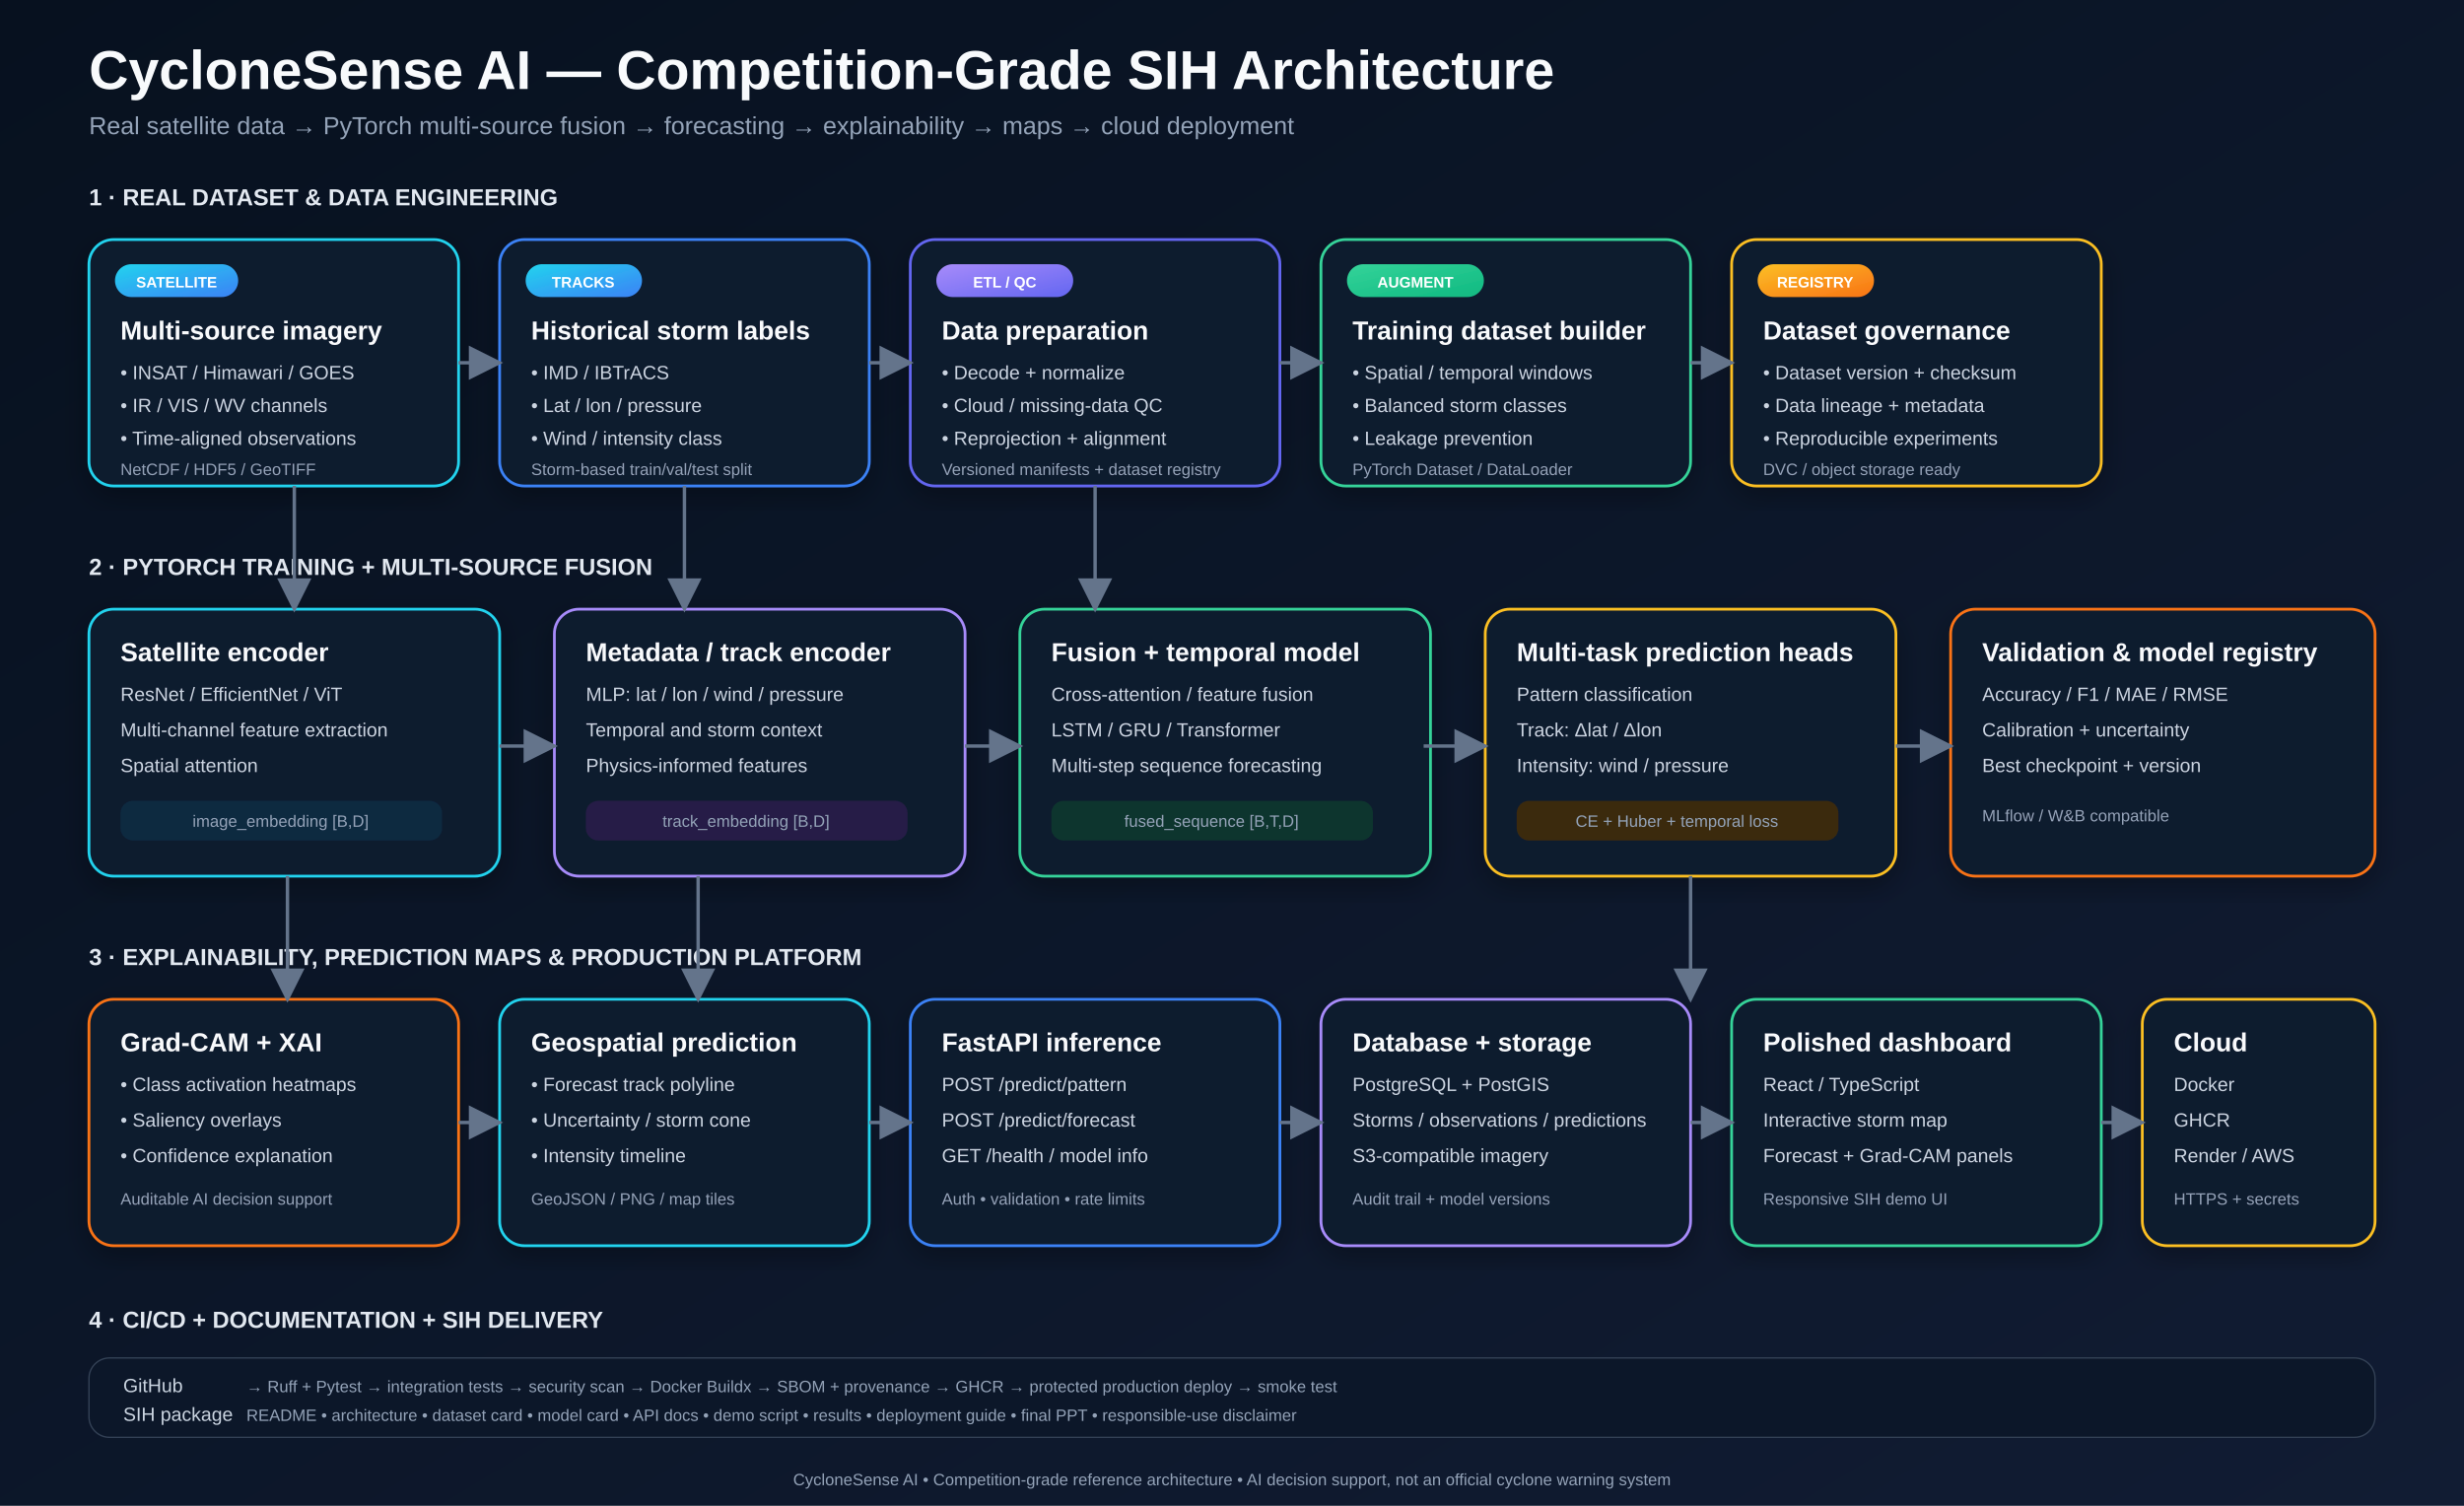
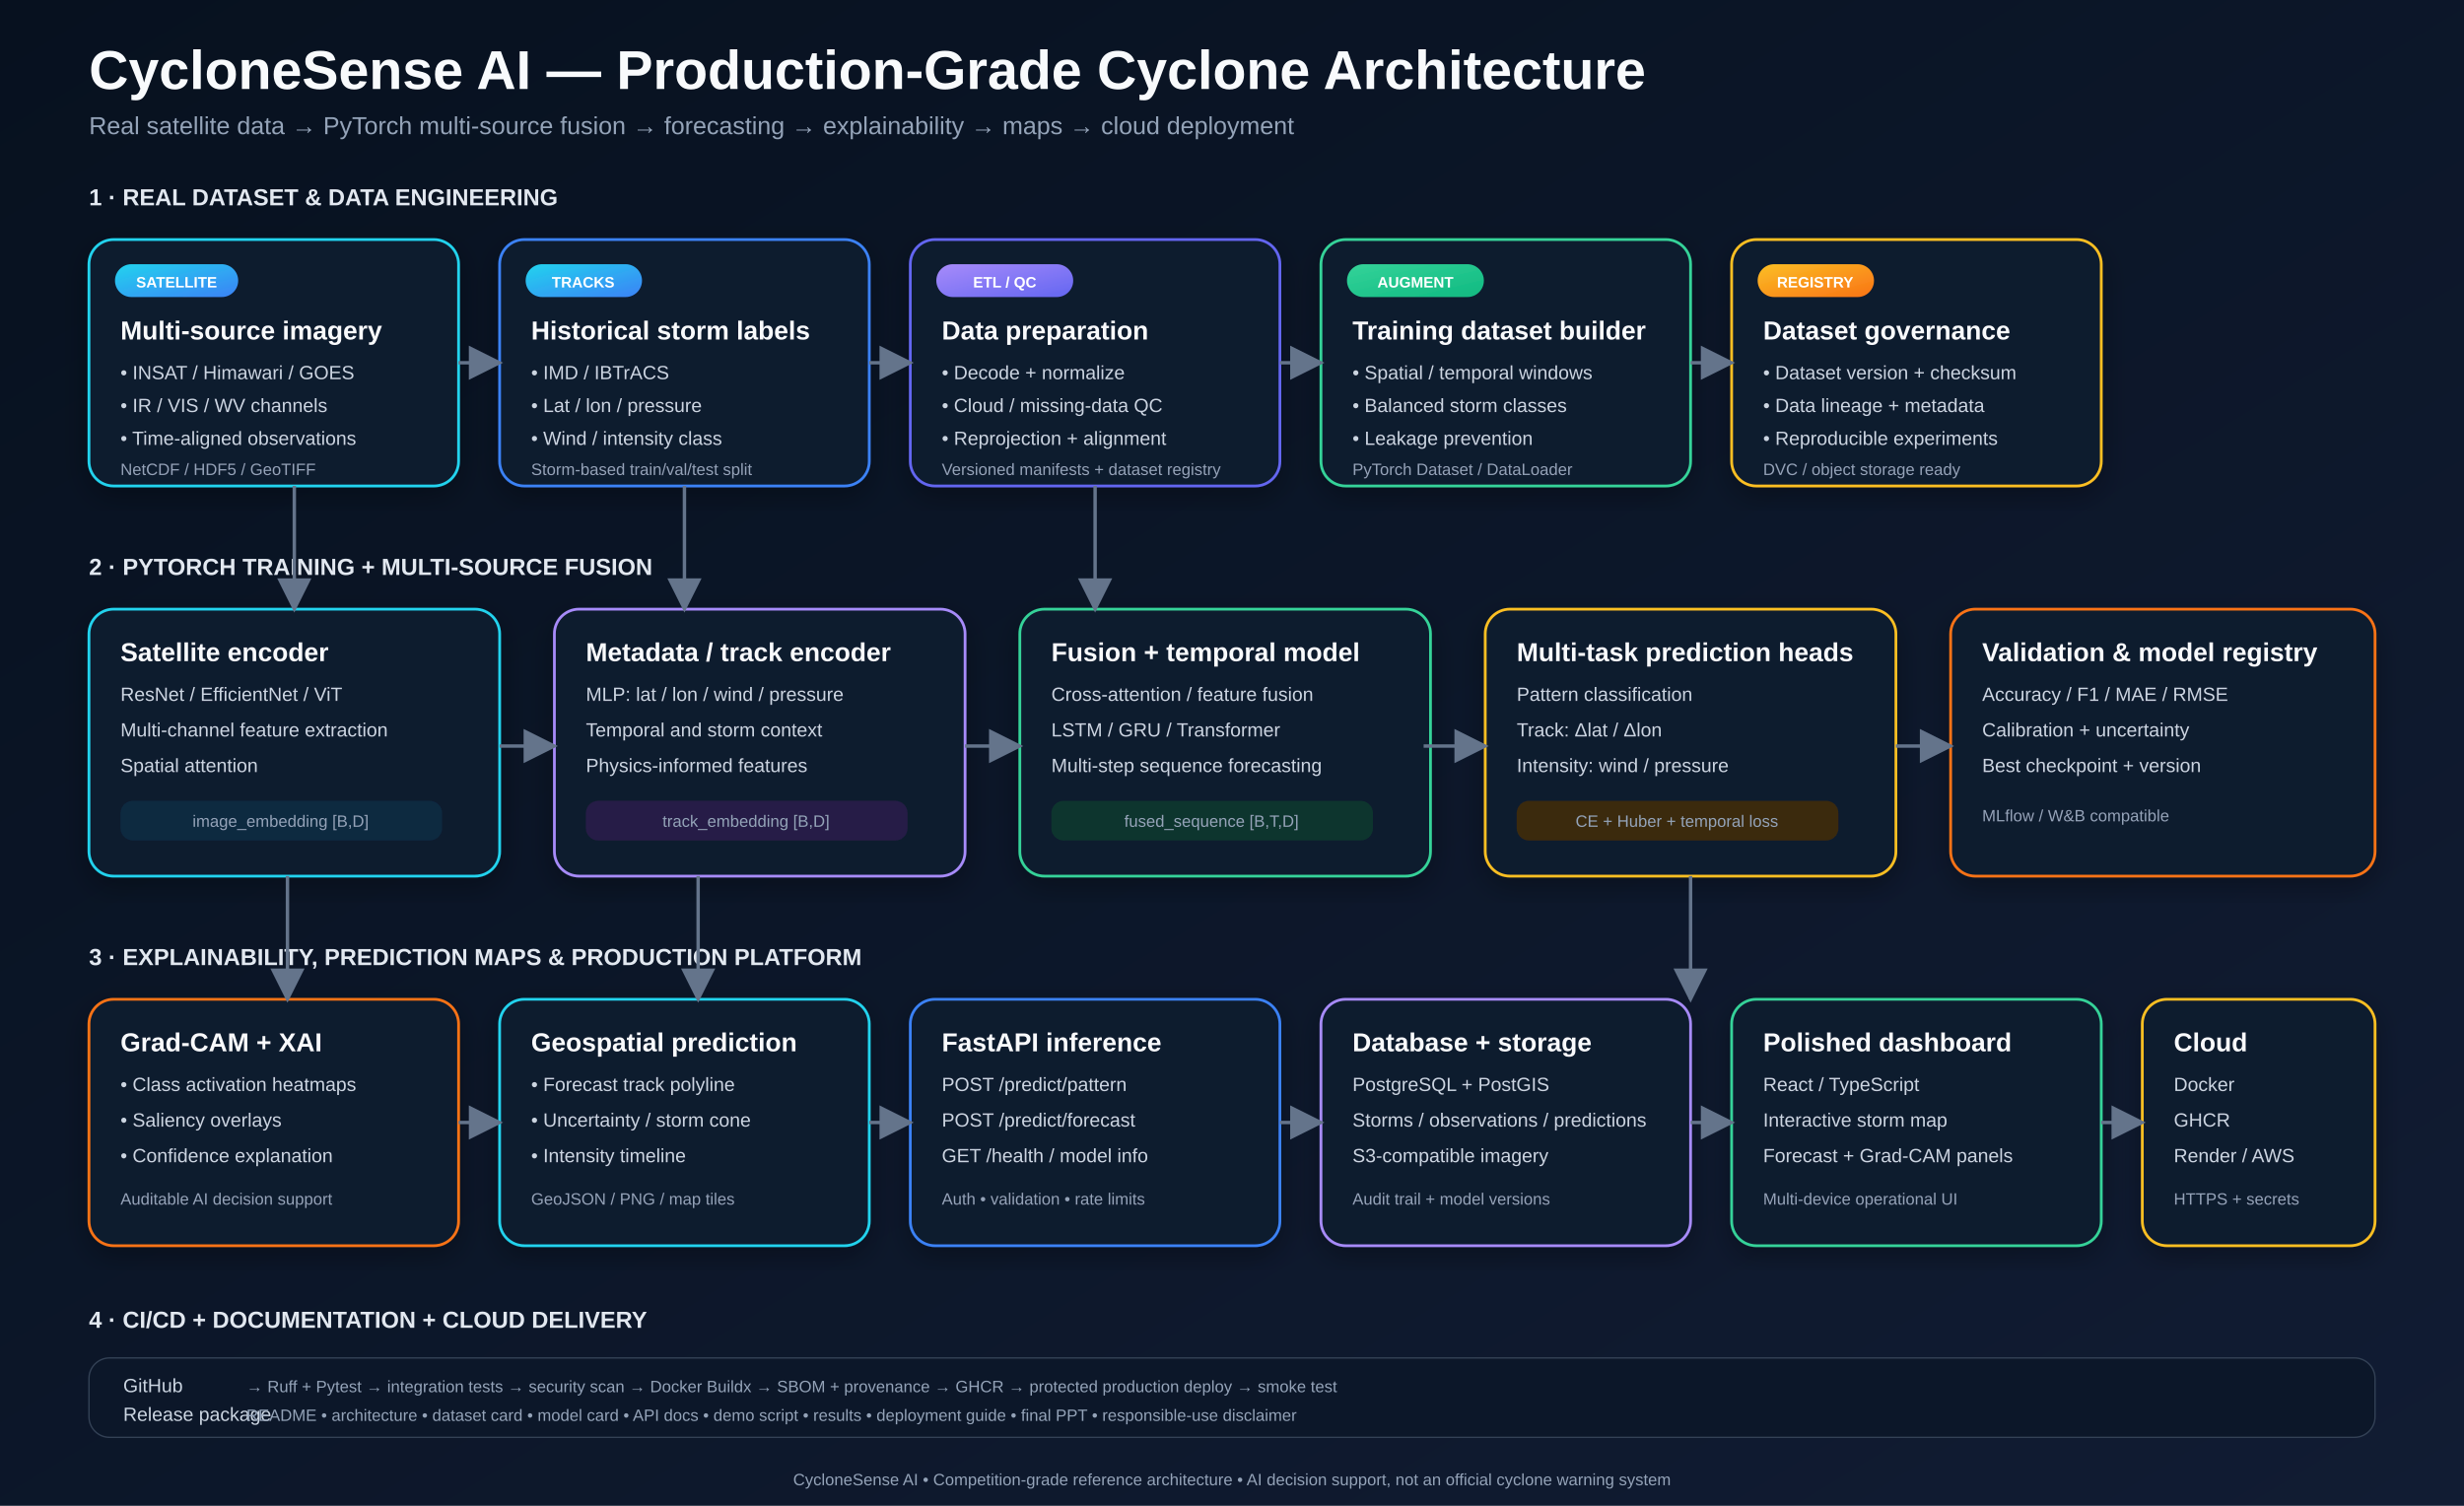
<svg xmlns="http://www.w3.org/2000/svg" width="1800" height="1100" viewBox="0 0 1800 1100">
  <defs>
    <linearGradient id="bg" x1="0" y1="0" x2="1" y2="1">
      <stop offset="0" stop-color="#07111f" />
      <stop offset="1" stop-color="#111c33" />
    </linearGradient>
    <linearGradient id="c" x1="0" y1="0" x2="1" y2="1">
      <stop offset="0" stop-color="#22d3ee" />
      <stop offset="1" stop-color="#3b82f6" />
    </linearGradient>
    <linearGradient id="p" x1="0" y1="0" x2="1" y2="1">
      <stop offset="0" stop-color="#a78bfa" />
      <stop offset="1" stop-color="#6366f1" />
    </linearGradient>
    <linearGradient id="g" x1="0" y1="0" x2="1" y2="1">
      <stop offset="0" stop-color="#34d399" />
      <stop offset="1" stop-color="#10b981" />
    </linearGradient>
    <linearGradient id="o" x1="0" y1="0" x2="1" y2="1">
      <stop offset="0" stop-color="#fbbf24" />
      <stop offset="1" stop-color="#f97316" />
    </linearGradient>
    <filter id="s">
      <feDropShadow dx="0" dy="7" stdDeviation="10" flood-opacity=".3" />
    </filter>
    <marker id="a" markerWidth="10" markerHeight="10" refX="9" refY="5" orient="auto">
      <path d="M0 0L10 5L0 10Z" fill="#64748b" />
    </marker>
    <style>
.t{font:700 40px Arial,sans-serif;fill:#f8fafc}.sub{font:400 18px Arial,sans-serif;fill:#94a3b8}
.sec{font:700 17px Arial,sans-serif;fill:#e2e8f0}.h{font:700 19px Arial,sans-serif;fill:#f8fafc}
.b{font:400 14px Arial,sans-serif;fill:#cbd5e1}.sm{font:500 12px Arial,sans-serif;fill:#94a3b8}
.tag{font:700 11px Arial,sans-serif;fill:#fff}.line{stroke:#64748b;stroke-width:2.5;fill:none;marker-end:url(#a)}
</style>
  </defs>
  <rect width="1800" height="1100" fill="url(#bg)" />
-   <text x="65" y="65" class="t">CycloneSense AI — Competition-Grade SIH Architecture</text>
+   <text x="65" y="65" class="t">CycloneSense AI — Production-Grade Cyclone Architecture</text>
  <text x="65" y="98" class="sub">Real satellite data → PyTorch multi-source fusion → forecasting → explainability → maps → cloud deployment</text>
  <text x="65" y="150" class="sec">1 · REAL DATASET &amp; DATA ENGINEERING</text>
  <g filter="url(#s)">
    <rect x="65" y="175" width="270" height="180" rx="18" fill="#101b2e" stroke="#22d3ee" stroke-width="2" />
    <rect x="84" y="193" width="90" height="24" rx="12" fill="url(#c)" />
    <text x="129" y="210" text-anchor="middle" class="tag">SATELLITE</text>
    <text x="88" y="248" class="h">Multi-source imagery</text>
    <text x="88" y="277" class="b">• INSAT / Himawari / GOES</text>
    <text x="88" y="301" class="b">• IR / VIS / WV channels</text>
    <text x="88" y="325" class="b">• Time-aligned observations</text>
    <text x="88" y="347" class="sm">NetCDF / HDF5 / GeoTIFF</text>
  </g>
  <g filter="url(#s)">
    <rect x="365" y="175" width="270" height="180" rx="18" fill="#101b2e" stroke="#3b82f6" stroke-width="2" />
    <rect x="384" y="193" width="85" height="24" rx="12" fill="url(#c)" />
    <text x="426" y="210" text-anchor="middle" class="tag">TRACKS</text>
    <text x="388" y="248" class="h">Historical storm labels</text>
    <text x="388" y="277" class="b">• IMD / IBTrACS</text>
    <text x="388" y="301" class="b">• Lat / lon / pressure</text>
    <text x="388" y="325" class="b">• Wind / intensity class</text>
    <text x="388" y="347" class="sm">Storm-based train/val/test split</text>
  </g>
  <g filter="url(#s)">
    <rect x="665" y="175" width="270" height="180" rx="18" fill="#101b2e" stroke="#6366f1" stroke-width="2" />
    <rect x="684" y="193" width="100" height="24" rx="12" fill="url(#p)" />
    <text x="734" y="210" text-anchor="middle" class="tag">ETL / QC</text>
    <text x="688" y="248" class="h">Data preparation</text>
    <text x="688" y="277" class="b">• Decode + normalize</text>
    <text x="688" y="301" class="b">• Cloud / missing-data QC</text>
    <text x="688" y="325" class="b">• Reprojection + alignment</text>
    <text x="688" y="347" class="sm">Versioned manifests + dataset registry</text>
  </g>
  <g filter="url(#s)">
    <rect x="965" y="175" width="270" height="180" rx="18" fill="#101b2e" stroke="#34d399" stroke-width="2" />
    <rect x="984" y="193" width="100" height="24" rx="12" fill="url(#g)" />
    <text x="1034" y="210" text-anchor="middle" class="tag">AUGMENT</text>
    <text x="988" y="248" class="h">Training dataset builder</text>
    <text x="988" y="277" class="b">• Spatial / temporal windows</text>
    <text x="988" y="301" class="b">• Balanced storm classes</text>
    <text x="988" y="325" class="b">• Leakage prevention</text>
    <text x="988" y="347" class="sm">PyTorch Dataset / DataLoader</text>
  </g>
  <g filter="url(#s)">
    <rect x="1265" y="175" width="270" height="180" rx="18" fill="#101b2e" stroke="#fbbf24" stroke-width="2" />
    <rect x="1284" y="193" width="85" height="24" rx="12" fill="url(#o)" />
    <text x="1326" y="210" text-anchor="middle" class="tag">REGISTRY</text>
    <text x="1288" y="248" class="h">Dataset governance</text>
    <text x="1288" y="277" class="b">• Dataset version + checksum</text>
    <text x="1288" y="301" class="b">• Data lineage + metadata</text>
    <text x="1288" y="325" class="b">• Reproducible experiments</text>
    <text x="1288" y="347" class="sm">DVC / object storage ready</text>
  </g>
  <path d="M335 265H365" class="line" />
  <path d="M635 265H665" class="line" />
  <path d="M935 265H965" class="line" />
  <path d="M1235 265H1265" class="line" />
  <text x="65" y="420" class="sec">2 · PYTORCH TRAINING + MULTI-SOURCE FUSION</text>
  <g filter="url(#s)">
    <rect x="65" y="445" width="300" height="195" rx="18" fill="#101b2e" stroke="#22d3ee" stroke-width="2" />
    <text x="88" y="483" class="h">Satellite encoder</text>
    <text x="88" y="512" class="b">ResNet / EfficientNet / ViT</text>
    <text x="88" y="538" class="b">Multi-channel feature extraction</text>
    <text x="88" y="564" class="b">Spatial attention</text>
    <rect x="88" y="585" width="235" height="29" rx="9" fill="#0e2940" />
    <text x="205" y="604" text-anchor="middle" class="sm">image_embedding [B,D]</text>
  </g>
  <g filter="url(#s)">
    <rect x="405" y="445" width="300" height="195" rx="18" fill="#101b2e" stroke="#a78bfa" stroke-width="2" />
    <text x="428" y="483" class="h">Metadata / track encoder</text>
    <text x="428" y="512" class="b">MLP: lat / lon / wind / pressure</text>
    <text x="428" y="538" class="b">Temporal and storm context</text>
    <text x="428" y="564" class="b">Physics-informed features</text>
    <rect x="428" y="585" width="235" height="29" rx="9" fill="#251d46" />
    <text x="545" y="604" text-anchor="middle" class="sm">track_embedding [B,D]</text>
  </g>
  <g filter="url(#s)">
    <rect x="745" y="445" width="300" height="195" rx="18" fill="#101b2e" stroke="#34d399" stroke-width="2" />
    <text x="768" y="483" class="h">Fusion + temporal model</text>
    <text x="768" y="512" class="b">Cross-attention / feature fusion</text>
    <text x="768" y="538" class="b">LSTM / GRU / Transformer</text>
    <text x="768" y="564" class="b">Multi-step sequence forecasting</text>
    <rect x="768" y="585" width="235" height="29" rx="9" fill="#10352f" />
    <text x="885" y="604" text-anchor="middle" class="sm">fused_sequence [B,T,D]</text>
  </g>
  <g filter="url(#s)">
    <rect x="1085" y="445" width="300" height="195" rx="18" fill="#101b2e" stroke="#fbbf24" stroke-width="2" />
    <text x="1108" y="483" class="h">Multi-task prediction heads</text>
    <text x="1108" y="512" class="b">Pattern classification</text>
    <text x="1108" y="538" class="b">Track: Δlat / Δlon</text>
    <text x="1108" y="564" class="b">Intensity: wind / pressure</text>
    <rect x="1108" y="585" width="235" height="29" rx="9" fill="#3a2b10" />
    <text x="1225" y="604" text-anchor="middle" class="sm">CE + Huber + temporal loss</text>
  </g>
  <g filter="url(#s)">
    <rect x="1425" y="445" width="310" height="195" rx="18" fill="#101b2e" stroke="#f97316" stroke-width="2" />
    <text x="1448" y="483" class="h">Validation &amp; model registry</text>
    <text x="1448" y="512" class="b">Accuracy / F1 / MAE / RMSE</text>
    <text x="1448" y="538" class="b">Calibration + uncertainty</text>
    <text x="1448" y="564" class="b">Best checkpoint + version</text>
    <text x="1448" y="600" class="sm">MLflow / W&amp;B compatible</text>
  </g>
  <path d="M215 355V445" class="line" />
  <path d="M500 355V445" class="line" />
  <path d="M800 355V445" class="line" />
  <path d="M1040 545H1085" class="line" />
  <path d="M1385 545H1425" class="line" />
  <path d="M365 545H405" class="line" />
  <path d="M705 545H745" class="line" />
  <text x="65" y="705" class="sec">3 · EXPLAINABILITY, PREDICTION MAPS &amp; PRODUCTION PLATFORM</text>
  <g filter="url(#s)">
    <rect x="65" y="730" width="270" height="180" rx="18" fill="#101b2e" stroke="#f97316" stroke-width="2" />
    <text x="88" y="768" class="h">Grad-CAM + XAI</text>
    <text x="88" y="797" class="b">• Class activation heatmaps</text>
    <text x="88" y="823" class="b">• Saliency overlays</text>
    <text x="88" y="849" class="b">• Confidence explanation</text>
    <text x="88" y="880" class="sm">Auditable AI decision support</text>
  </g>
  <g filter="url(#s)">
    <rect x="365" y="730" width="270" height="180" rx="18" fill="#101b2e" stroke="#22d3ee" stroke-width="2" />
    <text x="388" y="768" class="h">Geospatial prediction</text>
    <text x="388" y="797" class="b">• Forecast track polyline</text>
    <text x="388" y="823" class="b">• Uncertainty / storm cone</text>
    <text x="388" y="849" class="b">• Intensity timeline</text>
    <text x="388" y="880" class="sm">GeoJSON / PNG / map tiles</text>
  </g>
  <g filter="url(#s)">
    <rect x="665" y="730" width="270" height="180" rx="18" fill="#101b2e" stroke="#3b82f6" stroke-width="2" />
    <text x="688" y="768" class="h">FastAPI inference</text>
    <text x="688" y="797" class="b">POST /predict/pattern</text>
    <text x="688" y="823" class="b">POST /predict/forecast</text>
    <text x="688" y="849" class="b">GET /health / model info</text>
    <text x="688" y="880" class="sm">Auth • validation • rate limits</text>
  </g>
  <g filter="url(#s)">
    <rect x="965" y="730" width="270" height="180" rx="18" fill="#101b2e" stroke="#a78bfa" stroke-width="2" />
    <text x="988" y="768" class="h">Database + storage</text>
    <text x="988" y="797" class="b">PostgreSQL + PostGIS</text>
    <text x="988" y="823" class="b">Storms / observations / predictions</text>
    <text x="988" y="849" class="b">S3-compatible imagery</text>
    <text x="988" y="880" class="sm">Audit trail + model versions</text>
  </g>
  <g filter="url(#s)">
    <rect x="1265" y="730" width="270" height="180" rx="18" fill="#101b2e" stroke="#34d399" stroke-width="2" />
    <text x="1288" y="768" class="h">Polished dashboard</text>
    <text x="1288" y="797" class="b">React / TypeScript</text>
    <text x="1288" y="823" class="b">Interactive storm map</text>
    <text x="1288" y="849" class="b">Forecast + Grad-CAM panels</text>
-     <text x="1288" y="880" class="sm">Responsive SIH demo UI</text>
+     <text x="1288" y="880" class="sm">Multi-device operational UI</text>
  </g>
  <g filter="url(#s)">
    <rect x="1565" y="730" width="170" height="180" rx="18" fill="#101b2e" stroke="#fbbf24" stroke-width="2" />
    <text x="1588" y="768" class="h">Cloud</text>
    <text x="1588" y="797" class="b">Docker</text>
    <text x="1588" y="823" class="b">GHCR</text>
    <text x="1588" y="849" class="b">Render / AWS</text>
    <text x="1588" y="880" class="sm">HTTPS + secrets</text>
  </g>
  <path d="M210 640V730" class="line" />
  <path d="M510 640V730" class="line" />
  <path d="M1235 640V730" class="line" />
  <path d="M335 820H365" class="line" />
  <path d="M635 820H665" class="line" />
  <path d="M935 820H965" class="line" />
  <path d="M1235 820H1265" class="line" />
  <path d="M1535 820H1565" class="line" />
-   <text x="65" y="970" class="sec">4 · CI/CD + DOCUMENTATION + SIH DELIVERY</text>
+   <text x="65" y="970" class="sec">4 · CI/CD + DOCUMENTATION + CLOUD DELIVERY</text>
  <rect x="65" y="992" width="1670" height="58" rx="15" fill="#0c1729" stroke="#334155" />
  <text x="90" y="1017" class="b">GitHub</text>
  <text x="180" y="1017" class="sm">→ Ruff + Pytest → integration tests → security scan → Docker Buildx → SBOM + provenance → GHCR → protected production deploy → smoke test</text>
-   <text x="90" y="1038" class="b">SIH package</text>
+   <text x="90" y="1038" class="b">Release package</text>
  <text x="180" y="1038" class="sm">README • architecture • dataset card • model card • API docs • demo script • results • deployment guide • final PPT • responsible-use disclaimer</text>
  <text x="900" y="1085" text-anchor="middle" class="sm">CycloneSense AI • Competition-grade reference architecture • AI decision support, not an official cyclone warning system</text>
</svg>
